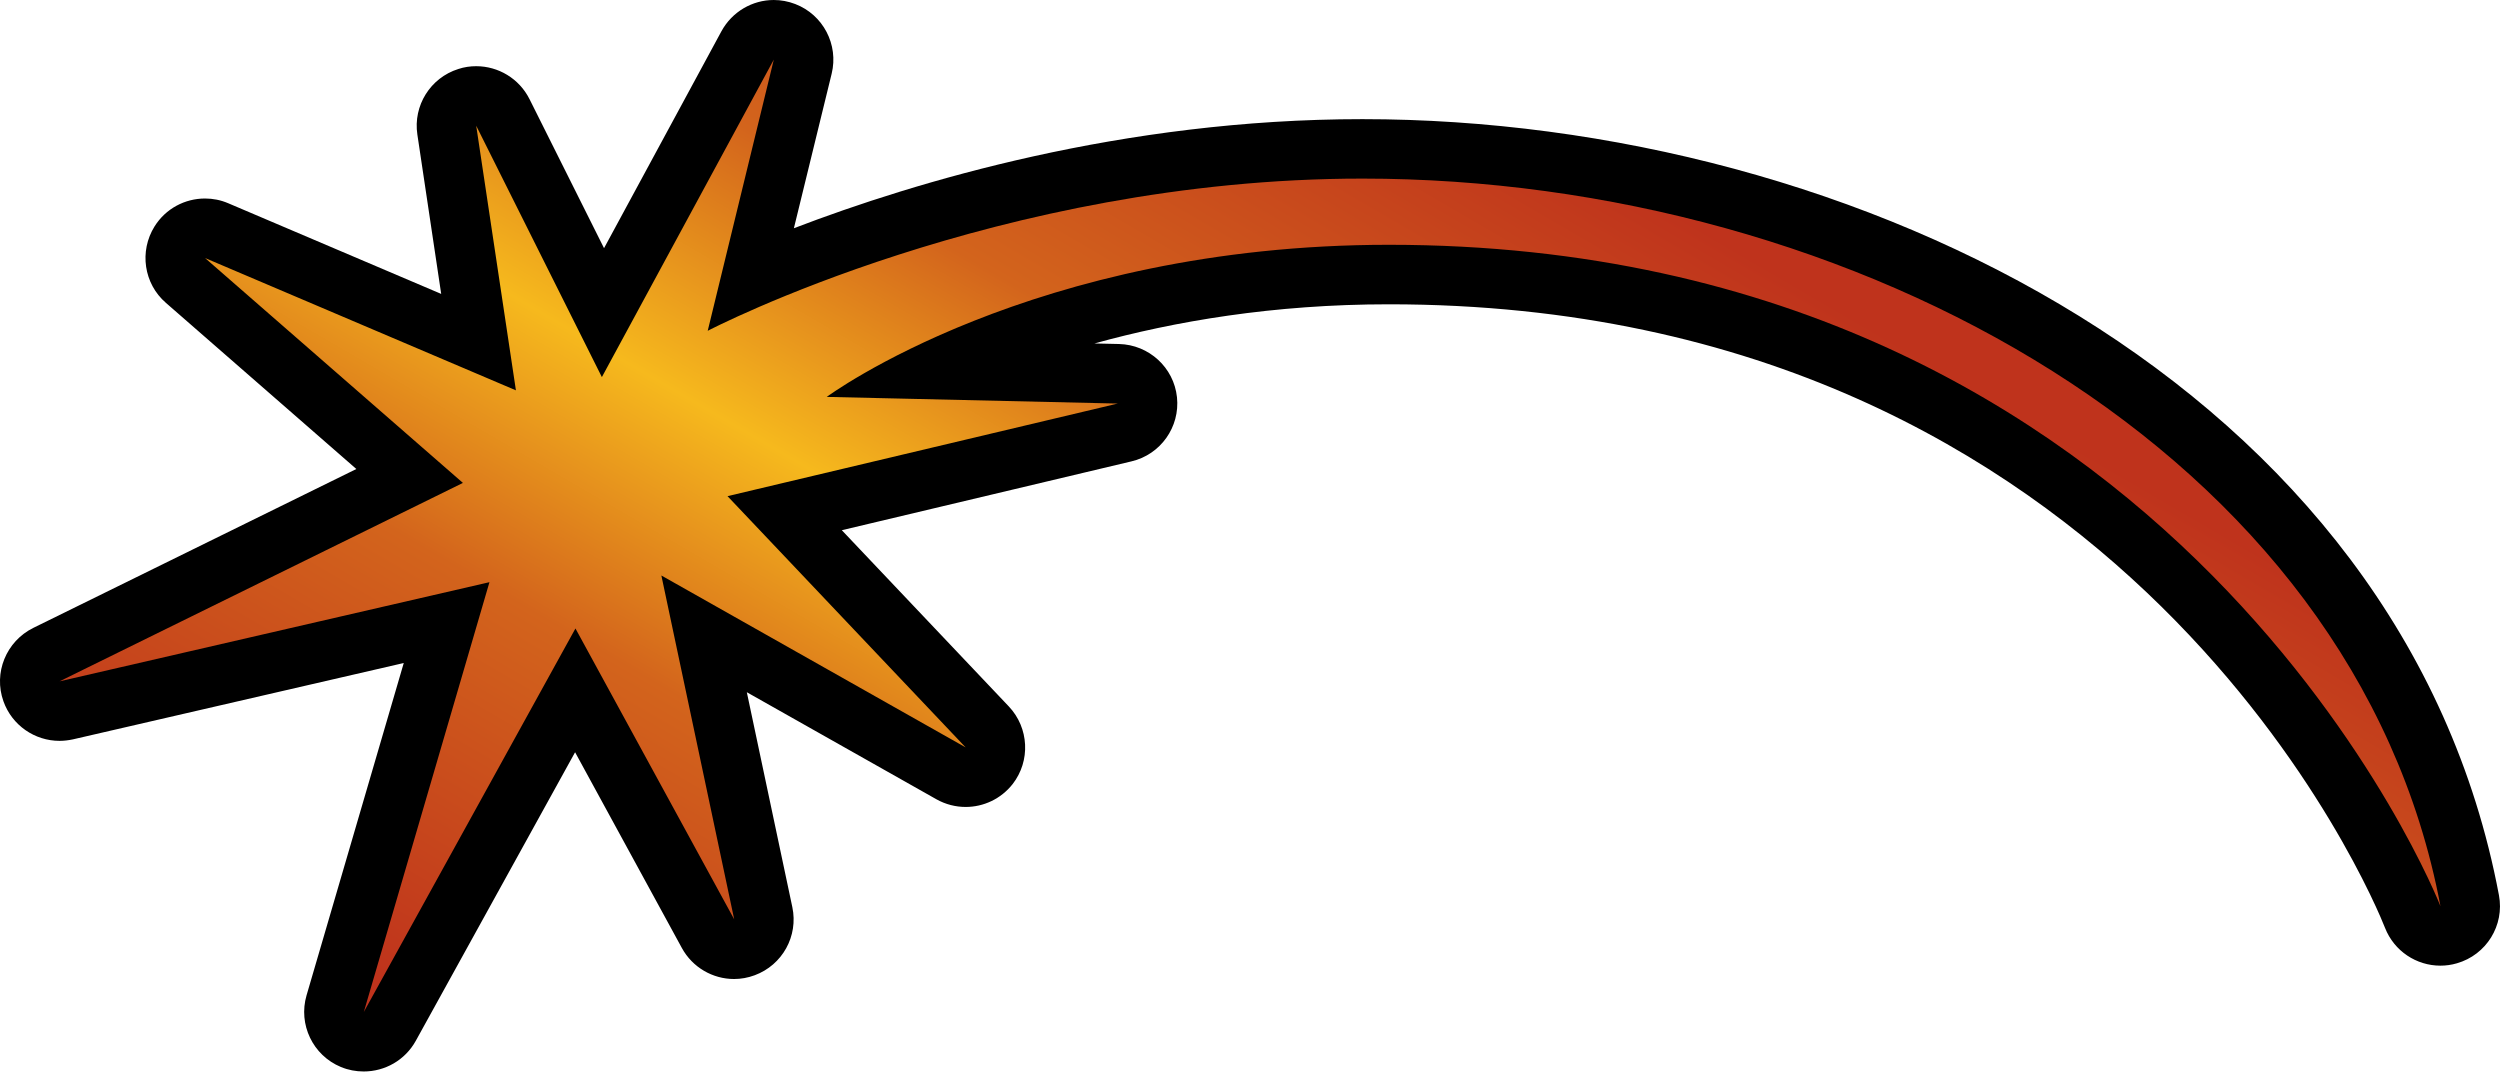
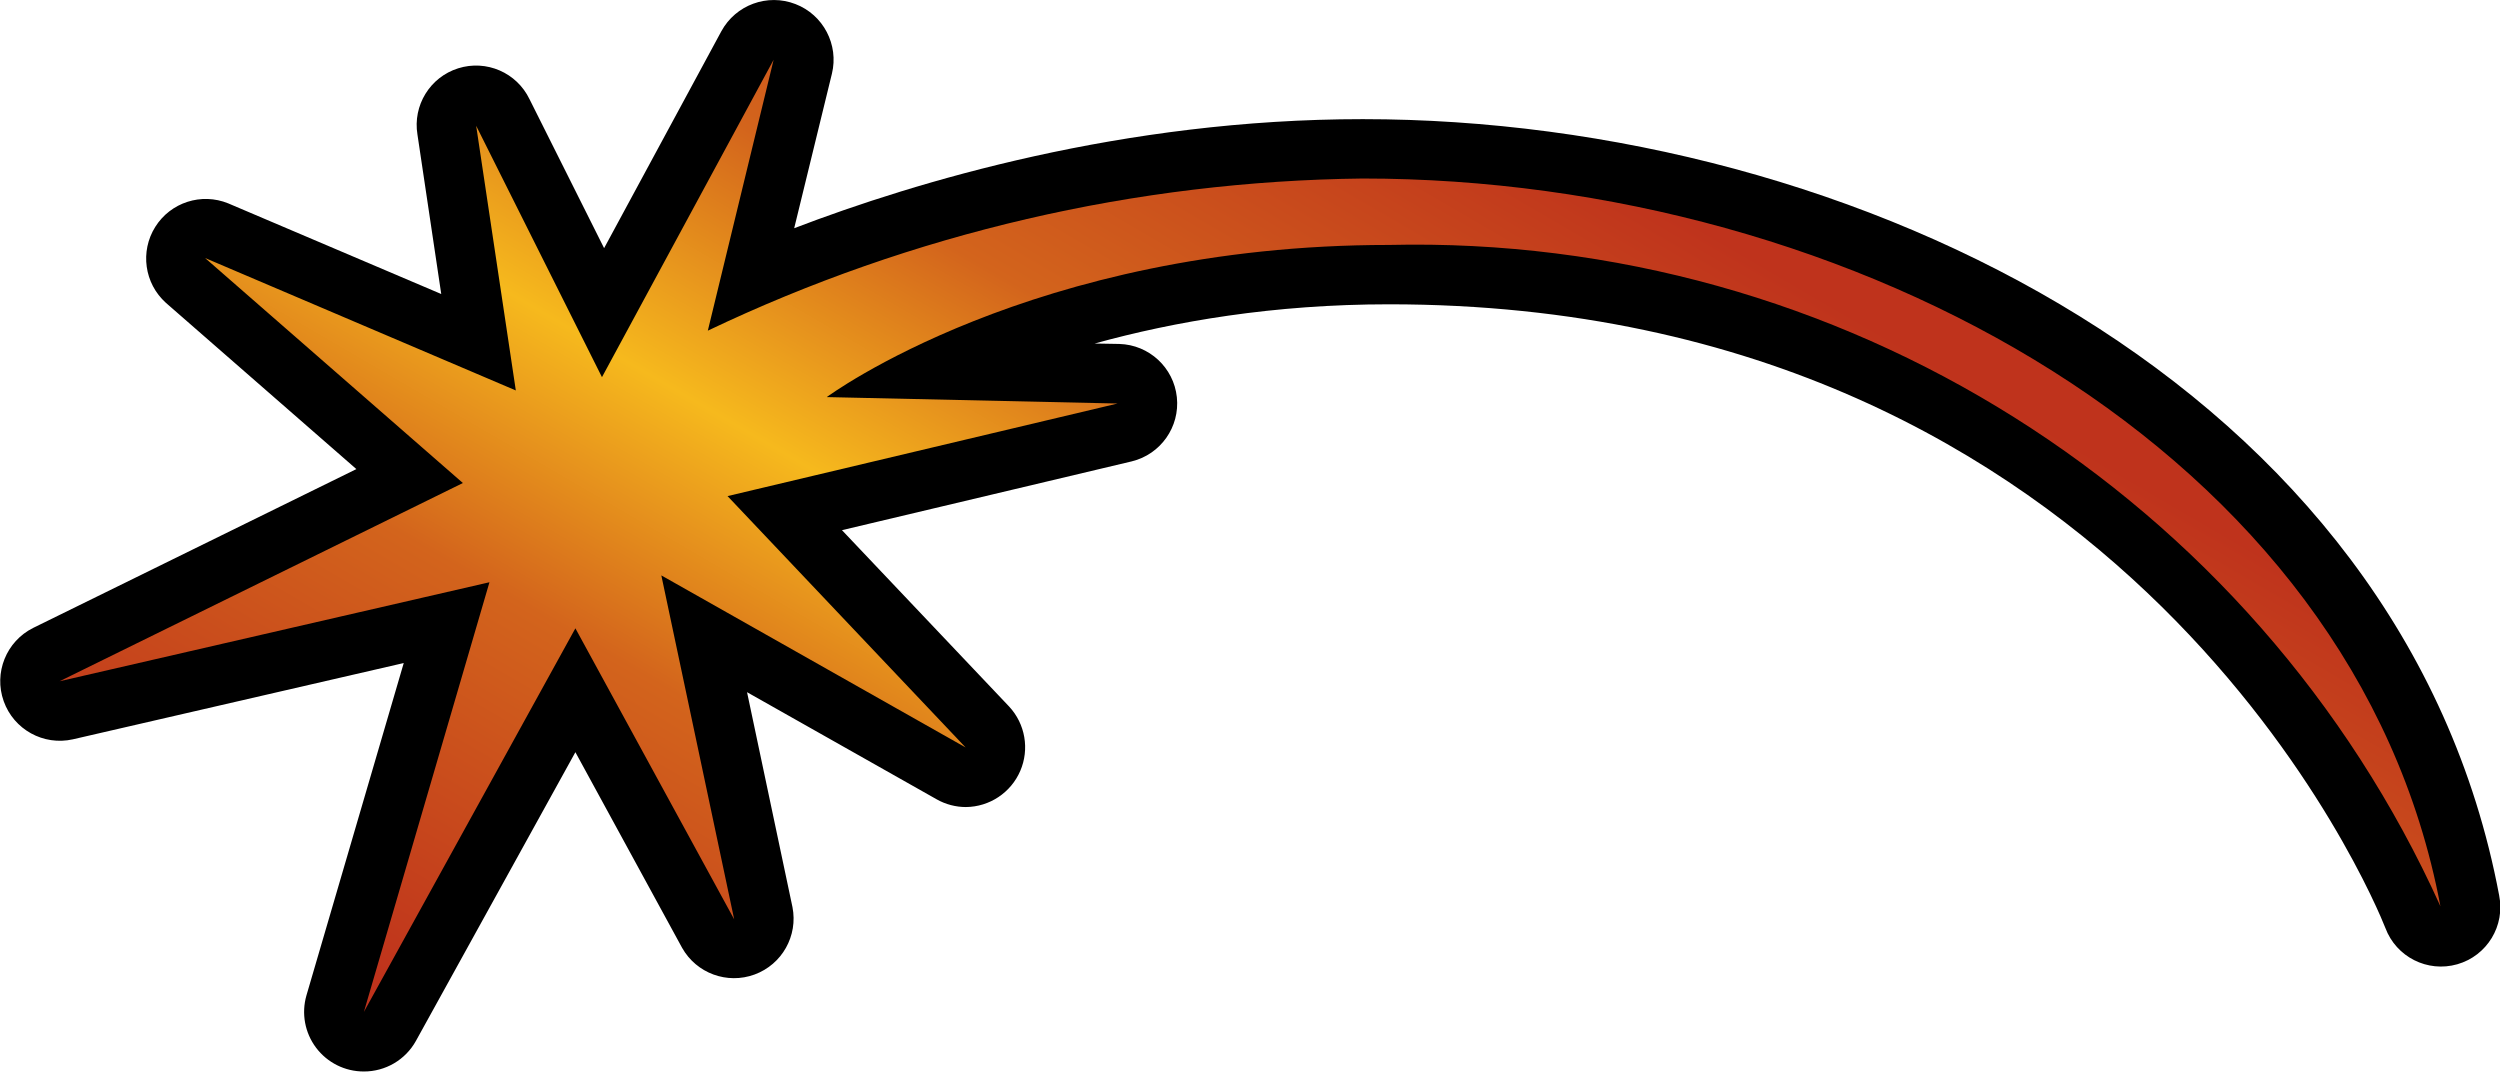
- <svg xmlns="http://www.w3.org/2000/svg" version="1.1" id="Layer_1" x="0px" y="0px" width="116.661px" height="50px">
-   <g>
-     <path d="M16.972,50c-0.359,0-0.719-0.066-1.065-0.21c-1.311-0.543-1.997-1.989-1.602-3.343l4.536-15.508L3.404,34.502   c-0.209,0.044-0.419,0.07-0.625,0.07c-1.152,0-2.216-0.719-2.618-1.846c-0.475-1.328,0.128-2.8,1.394-3.426l15.074-7.414   L7.74,14.131c-1.03-0.894-1.251-2.406-0.527-3.567c0.522-0.833,1.42-1.301,2.356-1.301c0.365,0,0.729,0.07,1.085,0.223l9.934,4.229   l-1.112-7.436c-0.203-1.35,0.606-2.647,1.911-3.059c0.276-0.092,0.559-0.131,0.834-0.131c1.03,0,2.006,0.574,2.489,1.538   l3.477,6.954l5.478-10.122C34.167,0.539,35.117,0,36.106,0c0.337,0,0.676,0.062,1.003,0.188c1.303,0.5,2.032,1.897,1.7,3.251   l-1.763,7.212C42.717,8.478,52.4,5.56,63.575,5.56c22.969,0,48.562,12.439,53.037,36.215c0.266,1.406-0.587,2.783-1.963,3.177   c-0.254,0.075-0.513,0.11-0.771,0.11c-1.114,0-2.155-0.676-2.582-1.763c-0.467-1.188-11.875-29.099-46.484-29.099   c-5.396,0-10.015,0.797-13.741,1.827l1.148,0.026c1.397,0.035,2.558,1.096,2.704,2.484c0.146,1.389-0.763,2.673-2.125,2.993   l-13.515,3.212l7.794,8.225c0.944,0.999,1.019,2.542,0.175,3.624c-0.545,0.692-1.359,1.065-2.19,1.065   c-0.467,0-0.938-0.118-1.366-0.359l-8.846-4.995l2.124,10.03c0.285,1.351-0.464,2.699-1.755,3.177   c-0.315,0.118-0.643,0.176-0.964,0.176c-0.989,0-1.939-0.535-2.438-1.451l-4.981-9.131l-7.433,13.465   C18.899,49.479,17.957,50,16.972,50" />
-     <path style="fill:url(#SVGID_3_)" id="SVGID_1_" d="M28.086,17.597l-5.864-11.73l1.853,12.348L9.569,12.041l12.033,10.494L2.779,31.794l20.061-4.627      l-5.863,20.056l9.876-17.896L34.261,42.9l-3.399-16.045l14.199,8.022L33.949,23.153l18.208-4.321L38.58,18.521      c0,0,9.565-7.098,26.235-7.098c37.032,0,49.068,30.865,49.068,30.865C109.872,20.993,86.415,8.334,63.577,8.334      c-16.977,0-30.552,7.103-30.552,7.103l3.084-12.655L28.086,17.597z" />
-     <linearGradient id="SVGID_3_" gradientUnits="userSpaceOnUse" x1="-499.099" y1="-15.17" x2="-496.988" y2="-15.17" gradientTransform="matrix(14.5625 -25.223 25.223 14.5625 7688.339 -12310.355)">
-       <stop style="stop-color:#bf331c" offset="0" />
-       <stop style="stop-color:#d3641c" offset="0.3" />
-       <stop style="stop-color:#f6b91d" offset="0.5" />
-       <stop style="stop-color:#d3641c" offset="0.7" />
-       <stop style="stop-color:#bf331c" offset="1" />
-     </linearGradient>
-   </g>
+ <svg xmlns="http://www.w3.org/2000/svg" width="116.66" height="50">
+   <path d="M16.97 50a2.78 2.78 0 0 1-2.67-3.55l4.54-15.51L3.4 34.5a2.78 2.78 0 0 1-1.85-5.2l15.08-7.41-8.89-7.76a2.78 2.78 0 0 1 2.91-4.64l9.94 4.23-1.11-7.44a2.77 2.77 0 0 1 5.23-1.65l3.48 6.95 5.47-10.12A2.79 2.79 0 0 1 37.12.19c1.3.5 2.03 1.9 1.7 3.25l-1.76 7.21c5.67-2.17 15.35-5.09 26.53-5.09 22.96 0 48.56 12.44 53.03 36.22a2.77 2.77 0 0 1-5.31 1.52c-.47-1.19-11.88-29.1-46.49-29.1-5.4 0-10.01.8-13.74 1.83l1.15.02a2.78 2.78 0 0 1 .58 5.48l-13.52 3.21 7.8 8.23a2.79 2.79 0 0 1-2.02 4.69c-.46 0-.94-.12-1.36-.36l-8.85-5 2.12 10.03a2.78 2.78 0 0 1-5.15 1.9l-4.98-9.13-7.44 13.47A2.77 2.77 0 0 1 16.97 50" />
+   <path fill="url(#a)" d="M28.09 17.6 22.22 5.87l1.85 12.35-14.5-6.18 12.03 10.5-18.82 9.25 20.06-4.62-5.86 20.05 9.87-17.9 7.41 13.58-3.4-16.05 14.2 8.03-11.11-11.73 18.2-4.32-13.57-.3s9.56-7.1 26.23-7.1a52.5 52.5 0 0 1 49.07 30.86c-4-21.3-27.46-33.96-50.3-33.96a72.95 72.95 0 0 0-30.55 7.1L36.1 2.79 28.09 17.6z" />
+   <linearGradient id="a" x1="-499.1" x2="-496.99" y1="-15.17" y2="-15.17" gradientTransform="rotate(-60 -6811.15 -12802.54) scale(29.1)" gradientUnits="userSpaceOnUse">
+     <stop offset="0" stop-color="#bf331c" />
+     <stop offset=".3" stop-color="#d3641c" />
+     <stop offset=".5" stop-color="#f6b91d" />
+     <stop offset=".7" stop-color="#d3641c" />
+     <stop offset="1" stop-color="#bf331c" />
+   </linearGradient>
</svg>
